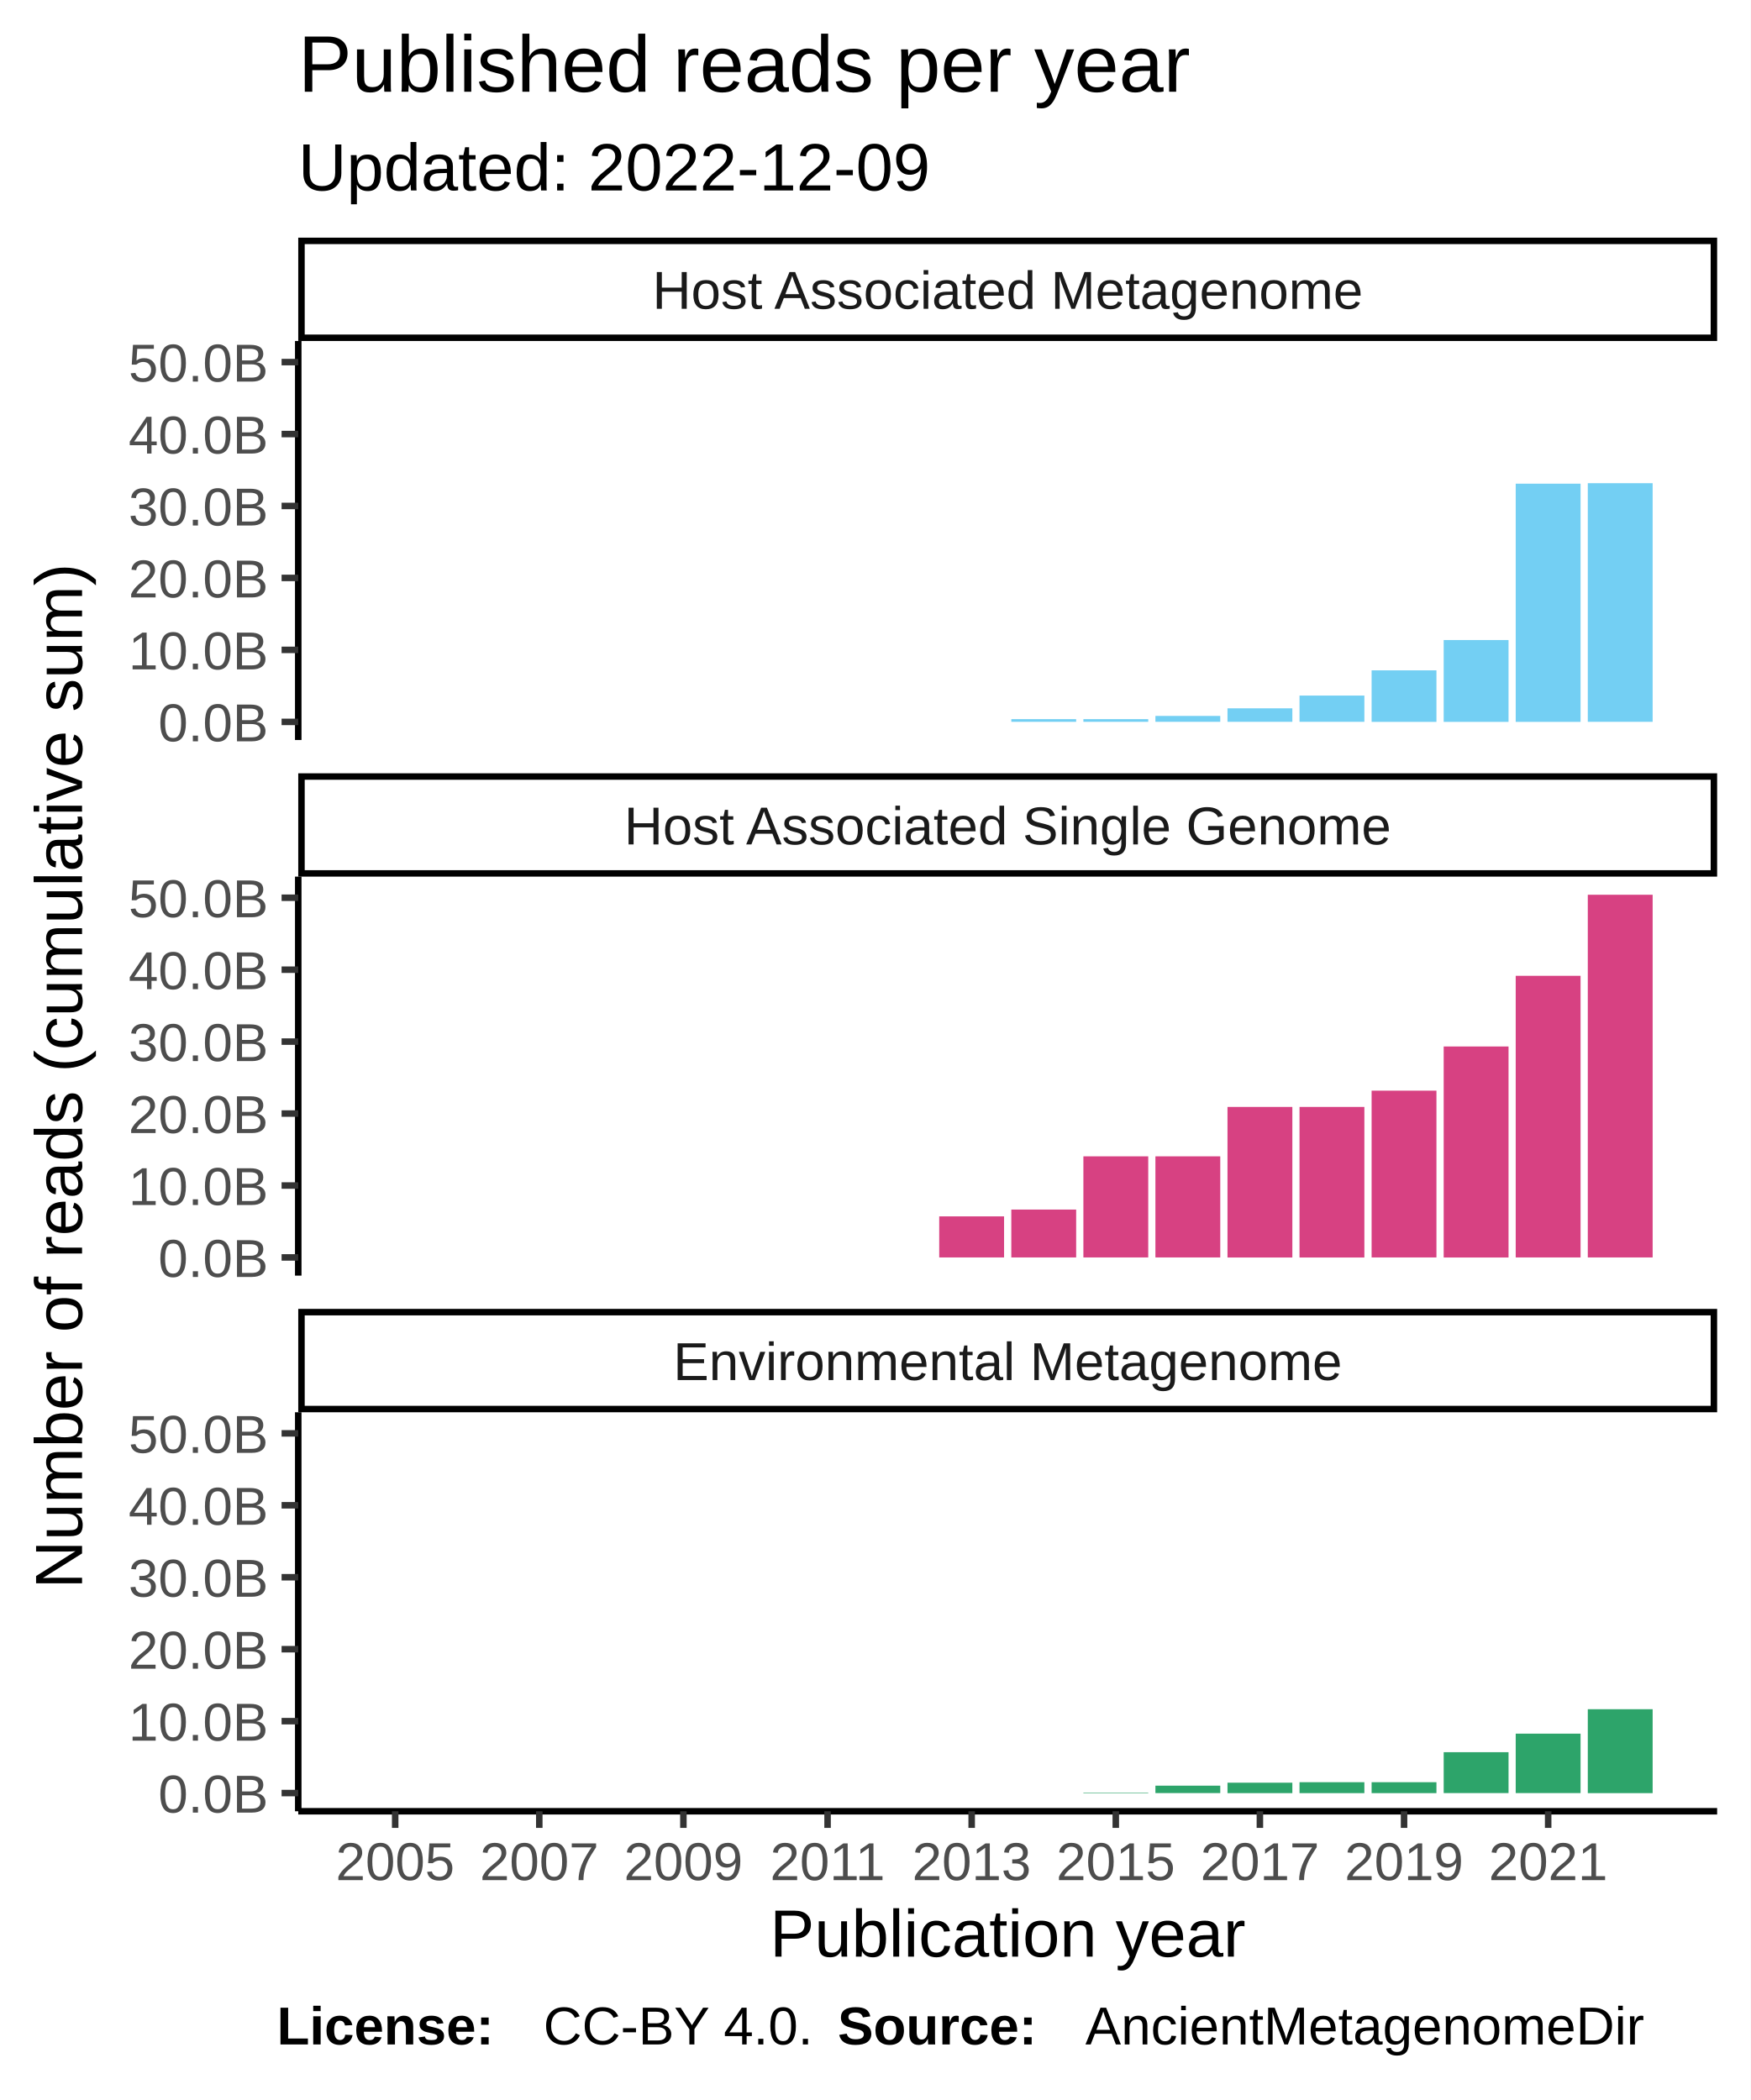
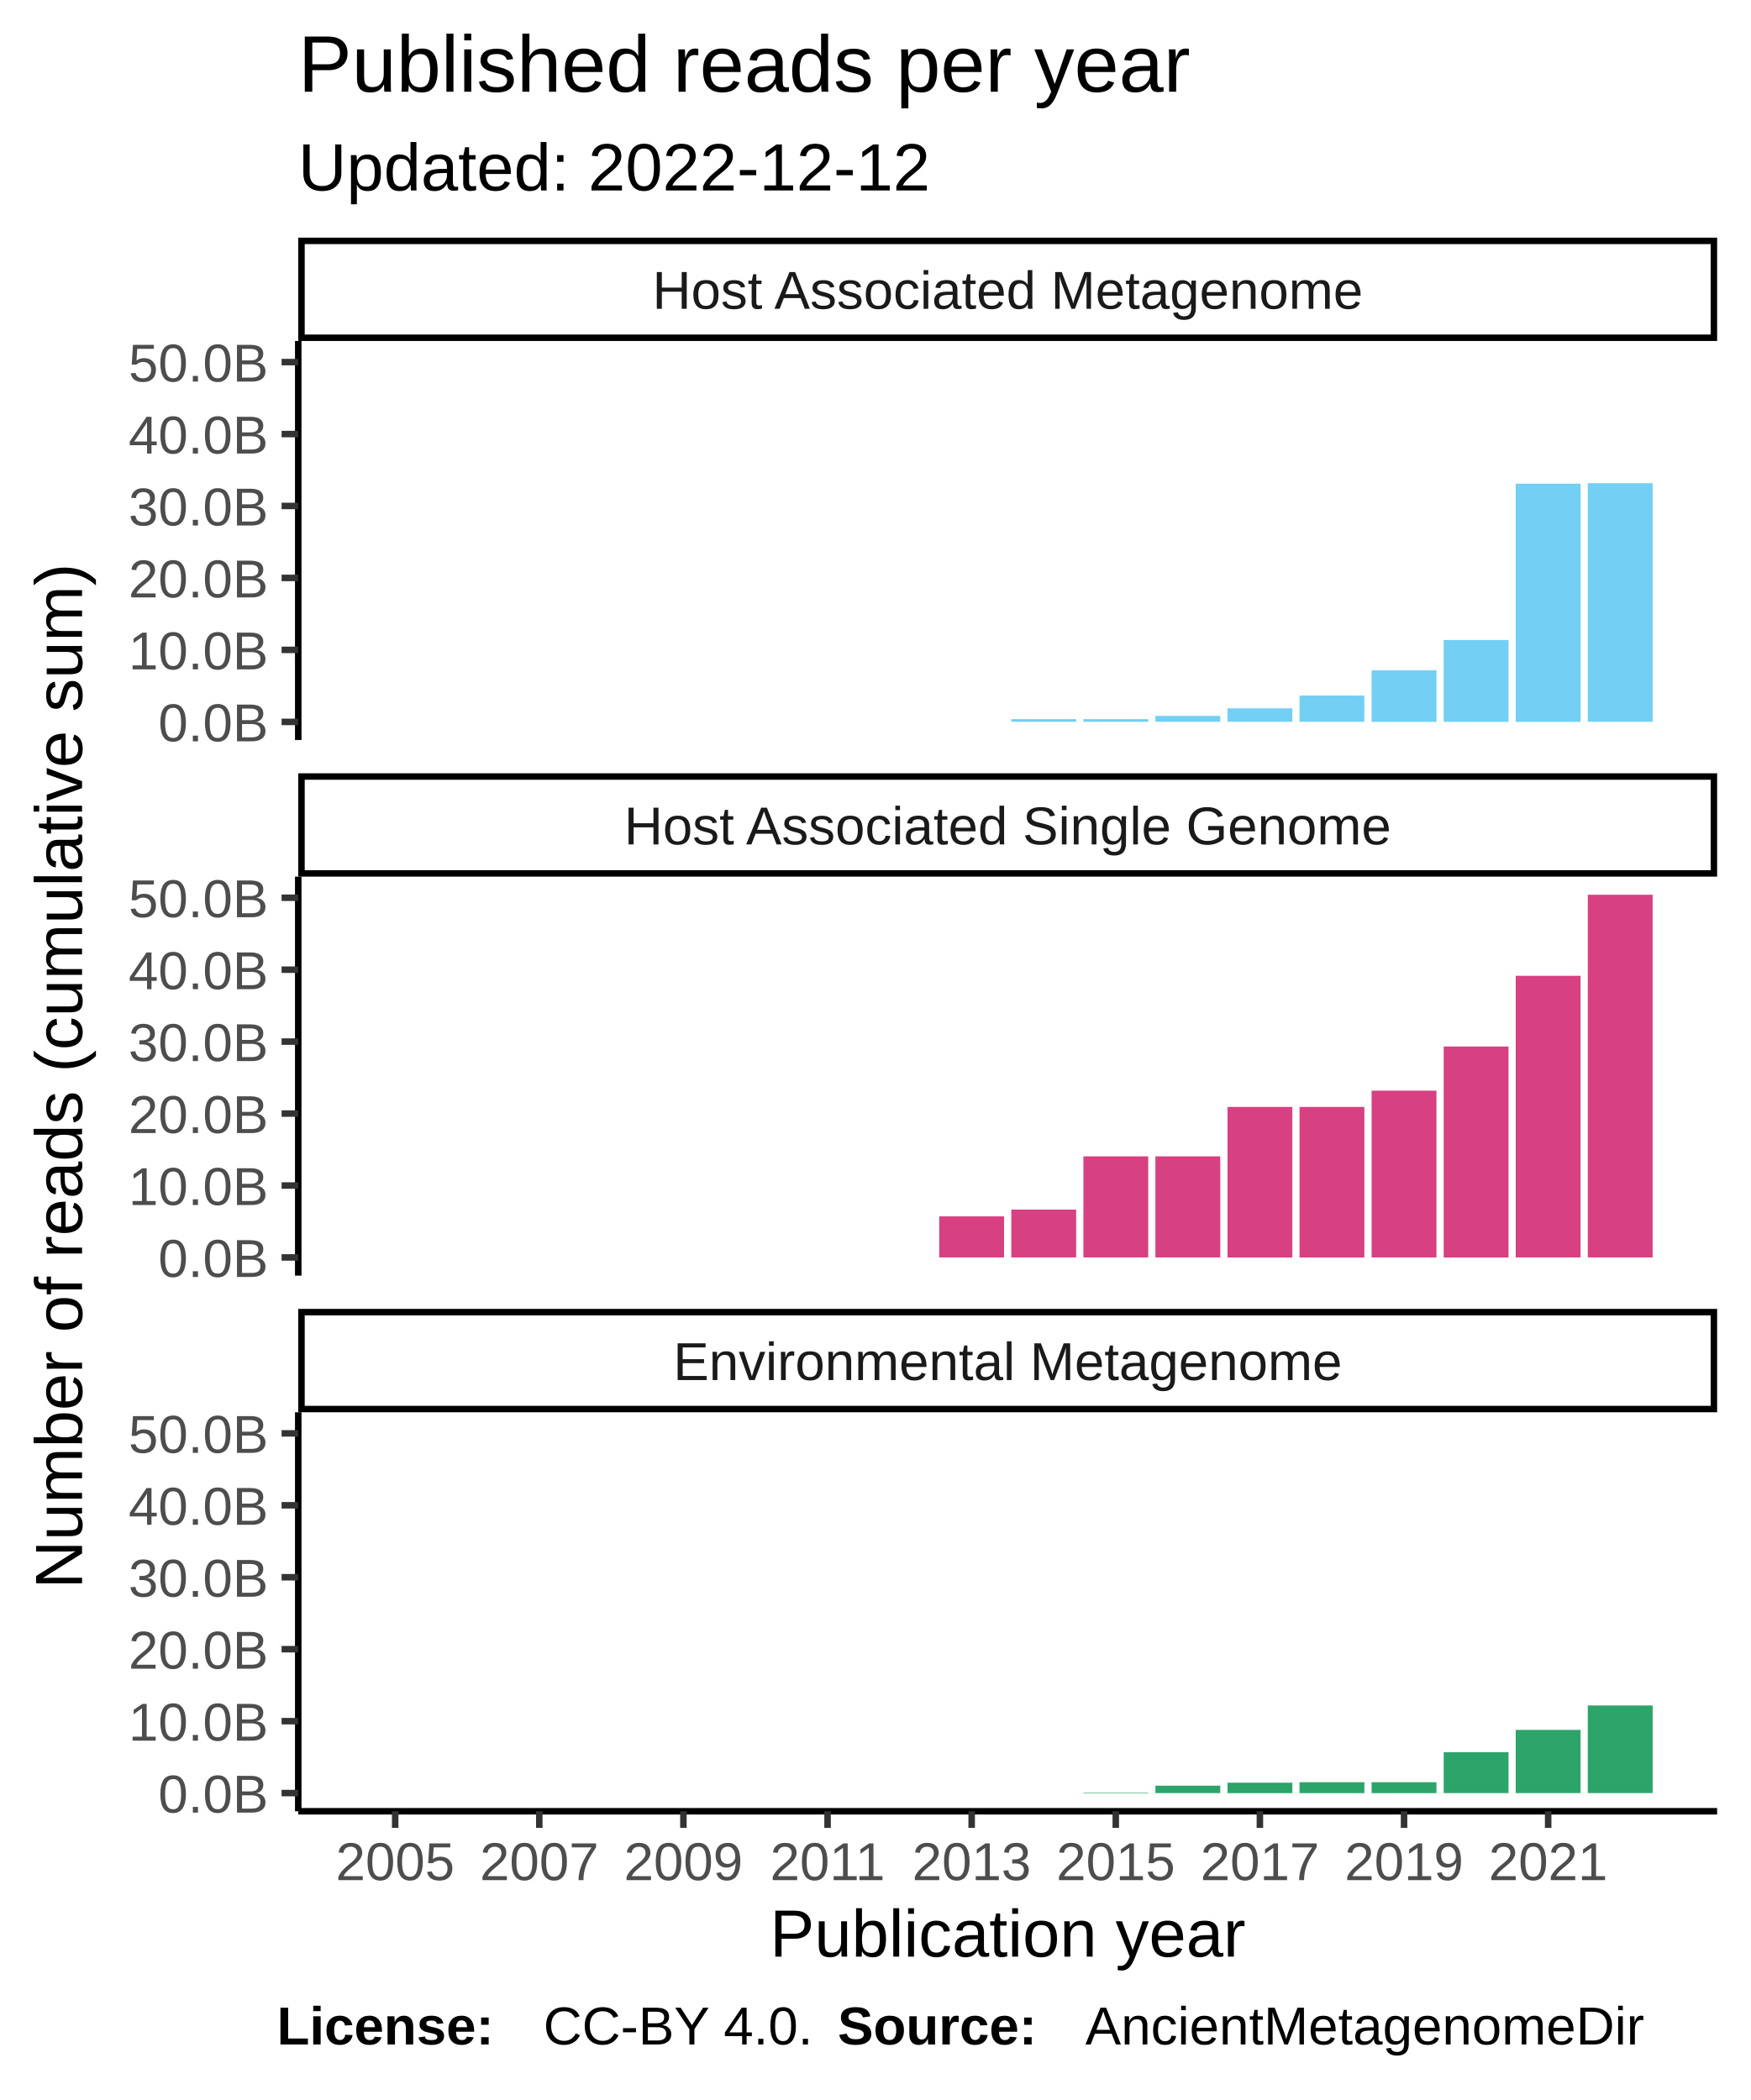
<svg xmlns="http://www.w3.org/2000/svg" class="svglite" width="288.00pt" height="345.60pt" viewBox="0 0 288.00 345.60">
  <defs>
    <style type="text/css">
    .svglite line, .svglite polyline, .svglite polygon, .svglite path, .svglite rect, .svglite circle {
      fill: none;
      stroke: #000000;
      stroke-linecap: round;
      stroke-linejoin: round;
      stroke-miterlimit: 10.00;
    }
  </style>
  </defs>
  <rect width="100%" height="100%" style="stroke: none; fill: #FFFFFF;" />
  <defs>
    <clipPath id="cpMC4wMHwyODguMDB8MC4wMHwzNDUuNjA=">
      <rect x="0.00" y="0.00" width="288.00" height="345.60" />
    </clipPath>
  </defs>
  <g clip-path="url(#cpMC4wMHwyODguMDB8MC4wMHwzNDUuNjA=)">
    <rect x="0.00" y="0.00" width="288.00" height="345.60" style="stroke-width: 1.07; stroke: #FFFFFF; fill: #FFFFFF;" />
  </g>
  <defs>
    <clipPath id="cpNDkuMDd8MjgyLjUyfDU2LjEyfDEyMS43OA==">
      <rect x="49.07" y="56.12" width="233.45" height="65.66" />
    </clipPath>
  </defs>
  <g clip-path="url(#cpNDkuMDd8MjgyLjUyfDU2LjEyfDEyMS43OA==)">
    <rect x="49.07" y="56.12" width="233.45" height="65.66" style="stroke-width: 1.07; stroke: none; fill: #FFFFFF;" />
    <rect x="59.68" y="118.80" width="10.67" height="0.00" style="stroke-width: 1.07; stroke: none; stroke-linecap: square; stroke-linejoin: miter; fill: #73CFF3;" />
    <rect x="71.54" y="118.80" width="10.67" height="0.00" style="stroke-width: 1.07; stroke: none; stroke-linecap: square; stroke-linejoin: miter; fill: #73CFF3;" />
    <rect x="83.40" y="118.80" width="10.67" height="0.00" style="stroke-width: 1.07; stroke: none; stroke-linecap: square; stroke-linejoin: miter; fill: #73CFF3;" />
    <rect x="95.25" y="118.80" width="10.67" height="0.00" style="stroke-width: 1.07; stroke: none; stroke-linecap: square; stroke-linejoin: miter; fill: #73CFF3;" />
    <rect x="107.11" y="118.80" width="10.67" height="0.00" style="stroke-width: 1.07; stroke: none; stroke-linecap: square; stroke-linejoin: miter; fill: #73CFF3;" />
    <rect x="118.96" y="118.80" width="10.67" height="0.00" style="stroke-width: 1.07; stroke: none; stroke-linecap: square; stroke-linejoin: miter; fill: #73CFF3;" />
    <rect x="130.82" y="118.80" width="10.67" height="0.00" style="stroke-width: 1.07; stroke: none; stroke-linecap: square; stroke-linejoin: miter; fill: #73CFF3;" />
    <rect x="142.68" y="118.80" width="10.67" height="0.00" style="stroke-width: 1.07; stroke: none; stroke-linecap: square; stroke-linejoin: miter; fill: #73CFF3;" />
    <rect x="154.53" y="118.80" width="10.67" height="0.00" style="stroke-width: 1.07; stroke: none; stroke-linecap: square; stroke-linejoin: miter; fill: #73CFF3;" />
    <rect x="166.39" y="118.35" width="10.67" height="0.44" style="stroke-width: 1.07; stroke: none; stroke-linecap: square; stroke-linejoin: miter; fill: #73CFF3;" />
    <rect x="178.25" y="118.35" width="10.67" height="0.44" style="stroke-width: 1.07; stroke: none; stroke-linecap: square; stroke-linejoin: miter; fill: #73CFF3;" />
    <rect x="190.10" y="117.82" width="10.67" height="0.97" style="stroke-width: 1.07; stroke: none; stroke-linecap: square; stroke-linejoin: miter; fill: #73CFF3;" />
    <rect x="201.96" y="116.57" width="10.67" height="2.22" style="stroke-width: 1.07; stroke: none; stroke-linecap: square; stroke-linejoin: miter; fill: #73CFF3;" />
    <rect x="213.81" y="114.47" width="10.67" height="4.32" style="stroke-width: 1.07; stroke: none; stroke-linecap: square; stroke-linejoin: miter; fill: #73CFF3;" />
    <rect x="225.67" y="110.32" width="10.67" height="8.48" style="stroke-width: 1.07; stroke: none; stroke-linecap: square; stroke-linejoin: miter; fill: #73CFF3;" />
    <rect x="237.53" y="105.33" width="10.67" height="13.47" style="stroke-width: 1.07; stroke: none; stroke-linecap: square; stroke-linejoin: miter; fill: #73CFF3;" />
    <rect x="249.38" y="79.60" width="10.67" height="39.20" style="stroke-width: 1.07; stroke: none; stroke-linecap: square; stroke-linejoin: miter; fill: #73CFF3;" />
    <rect x="261.24" y="79.52" width="10.67" height="39.27" style="stroke-width: 1.07; stroke: none; stroke-linecap: square; stroke-linejoin: miter; fill: #73CFF3;" />
  </g>
  <g clip-path="url(#cpMC4wMHwyODguMDB8MC4wMHwzNDUuNjA=)">
</g>
  <defs>
    <clipPath id="cpNDkuMDd8MjgyLjUyfDE0NC4yN3wyMDkuOTM=">
      <rect x="49.07" y="144.27" width="233.45" height="65.66" />
    </clipPath>
  </defs>
  <g clip-path="url(#cpNDkuMDd8MjgyLjUyfDE0NC4yN3wyMDkuOTM=)">
    <rect x="49.07" y="144.27" width="233.45" height="65.66" style="stroke-width: 1.07; stroke: none; fill: #FFFFFF;" />
    <rect x="59.68" y="206.94" width="10.67" height="0.00" style="stroke-width: 1.07; stroke: none; stroke-linecap: square; stroke-linejoin: miter; fill: #D74182;" />
    <rect x="71.54" y="206.94" width="10.67" height="0.00" style="stroke-width: 1.07; stroke: none; stroke-linecap: square; stroke-linejoin: miter; fill: #D74182;" />
    <rect x="83.40" y="206.94" width="10.67" height="0.00" style="stroke-width: 1.07; stroke: none; stroke-linecap: square; stroke-linejoin: miter; fill: #D74182;" />
    <rect x="95.25" y="206.94" width="10.67" height="0.00" style="stroke-width: 1.07; stroke: none; stroke-linecap: square; stroke-linejoin: miter; fill: #D74182;" />
    <rect x="107.11" y="206.94" width="10.67" height="0.00" style="stroke-width: 1.07; stroke: none; stroke-linecap: square; stroke-linejoin: miter; fill: #D74182;" />
    <rect x="118.96" y="206.94" width="10.67" height="0.00" style="stroke-width: 1.07; stroke: none; stroke-linecap: square; stroke-linejoin: miter; fill: #D74182;" />
    <rect x="130.82" y="206.94" width="10.67" height="0.00" style="stroke-width: 1.07; stroke: none; stroke-linecap: square; stroke-linejoin: miter; fill: #D74182;" />
    <rect x="142.68" y="206.94" width="10.67" height="0.00" style="stroke-width: 1.07; stroke: none; stroke-linecap: square; stroke-linejoin: miter; fill: #D74182;" />
    <rect x="154.53" y="200.18" width="10.67" height="6.76" style="stroke-width: 1.07; stroke: none; stroke-linecap: square; stroke-linejoin: miter; fill: #D74182;" />
    <rect x="166.39" y="199.06" width="10.67" height="7.88" style="stroke-width: 1.07; stroke: none; stroke-linecap: square; stroke-linejoin: miter; fill: #D74182;" />
    <rect x="178.25" y="190.30" width="10.67" height="16.64" style="stroke-width: 1.07; stroke: none; stroke-linecap: square; stroke-linejoin: miter; fill: #D74182;" />
    <rect x="190.10" y="190.30" width="10.67" height="16.64" style="stroke-width: 1.07; stroke: none; stroke-linecap: square; stroke-linejoin: miter; fill: #D74182;" />
    <rect x="201.96" y="182.17" width="10.67" height="24.78" style="stroke-width: 1.07; stroke: none; stroke-linecap: square; stroke-linejoin: miter; fill: #D74182;" />
    <rect x="213.81" y="182.17" width="10.67" height="24.78" style="stroke-width: 1.07; stroke: none; stroke-linecap: square; stroke-linejoin: miter; fill: #D74182;" />
    <rect x="225.67" y="179.49" width="10.67" height="27.45" style="stroke-width: 1.07; stroke: none; stroke-linecap: square; stroke-linejoin: miter; fill: #D74182;" />
    <rect x="237.53" y="172.22" width="10.67" height="34.73" style="stroke-width: 1.07; stroke: none; stroke-linecap: square; stroke-linejoin: miter; fill: #D74182;" />
    <rect x="249.38" y="160.59" width="10.67" height="46.35" style="stroke-width: 1.07; stroke: none; stroke-linecap: square; stroke-linejoin: miter; fill: #D74182;" />
    <rect x="261.24" y="147.25" width="10.67" height="59.69" style="stroke-width: 1.07; stroke: none; stroke-linecap: square; stroke-linejoin: miter; fill: #D74182;" />
  </g>
  <g clip-path="url(#cpMC4wMHwyODguMDB8MC4wMHwzNDUuNjA=)">
</g>
  <defs>
    <clipPath id="cpNDkuMDd8MjgyLjUyfDIzMi40MnwyOTguMDg=">
      <rect x="49.07" y="232.42" width="233.45" height="65.66" />
    </clipPath>
  </defs>
  <g clip-path="url(#cpNDkuMDd8MjgyLjUyfDIzMi40MnwyOTguMDg=)">
    <rect x="49.07" y="232.42" width="233.45" height="65.66" style="stroke-width: 1.07; stroke: none; fill: #FFFFFF;" />
    <rect x="59.68" y="295.09" width="10.67" height="0.00" style="stroke-width: 1.07; stroke: none; stroke-linecap: square; stroke-linejoin: miter; fill: #2DA46A;" />
    <rect x="71.54" y="295.09" width="10.67" height="0.00" style="stroke-width: 1.07; stroke: none; stroke-linecap: square; stroke-linejoin: miter; fill: #2DA46A;" />
    <rect x="83.40" y="295.09" width="10.67" height="0.00" style="stroke-width: 1.07; stroke: none; stroke-linecap: square; stroke-linejoin: miter; fill: #2DA46A;" />
    <rect x="95.25" y="295.09" width="10.67" height="0.00" style="stroke-width: 1.07; stroke: none; stroke-linecap: square; stroke-linejoin: miter; fill: #2DA46A;" />
    <rect x="107.11" y="295.09" width="10.67" height="0.00" style="stroke-width: 1.07; stroke: none; stroke-linecap: square; stroke-linejoin: miter; fill: #2DA46A;" />
    <rect x="118.96" y="295.09" width="10.67" height="0.00" style="stroke-width: 1.07; stroke: none; stroke-linecap: square; stroke-linejoin: miter; fill: #2DA46A;" />
    <rect x="130.82" y="295.09" width="10.67" height="0.00" style="stroke-width: 1.07; stroke: none; stroke-linecap: square; stroke-linejoin: miter; fill: #2DA46A;" />
    <rect x="142.68" y="295.09" width="10.67" height="0.00" style="stroke-width: 1.07; stroke: none; stroke-linecap: square; stroke-linejoin: miter; fill: #2DA46A;" />
    <rect x="154.53" y="295.09" width="10.67" height="0.00" style="stroke-width: 1.07; stroke: none; stroke-linecap: square; stroke-linejoin: miter; fill: #2DA46A;" />
    <rect x="166.39" y="295.09" width="10.67" height="0.00" style="stroke-width: 1.07; stroke: none; stroke-linecap: square; stroke-linejoin: miter; fill: #2DA46A;" />
    <rect x="178.25" y="295.01" width="10.67" height="0.085" style="stroke-width: 1.07; stroke: none; stroke-linecap: square; stroke-linejoin: miter; fill: #2DA46A;" />
    <rect x="190.10" y="293.87" width="10.67" height="1.22" style="stroke-width: 1.07; stroke: none; stroke-linecap: square; stroke-linejoin: miter; fill: #2DA46A;" />
    <rect x="201.96" y="293.38" width="10.67" height="1.72" style="stroke-width: 1.07; stroke: none; stroke-linecap: square; stroke-linejoin: miter; fill: #2DA46A;" />
    <rect x="213.81" y="293.30" width="10.67" height="1.80" style="stroke-width: 1.07; stroke: none; stroke-linecap: square; stroke-linejoin: miter; fill: #2DA46A;" />
    <rect x="225.67" y="293.30" width="10.67" height="1.80" style="stroke-width: 1.07; stroke: none; stroke-linecap: square; stroke-linejoin: miter; fill: #2DA46A;" />
    <rect x="237.53" y="288.36" width="10.67" height="6.73" style="stroke-width: 1.07; stroke: none; stroke-linecap: square; stroke-linejoin: miter; fill: #2DA46A;" />
-     <rect x="249.38" y="285.31" width="10.67" height="9.78" style="stroke-width: 1.07; stroke: none; stroke-linecap: square; stroke-linejoin: miter; fill: #2DA46A;" />
-     <rect x="261.24" y="281.29" width="10.67" height="13.81" style="stroke-width: 1.07; stroke: none; stroke-linecap: square; stroke-linejoin: miter; fill: #2DA46A;" />
+     <rect x="249.38" y="284.69" width="10.67" height="10.40" style="stroke-width: 1.07; stroke: none; stroke-linecap: square; stroke-linejoin: miter; fill: #2DA46A;" />
+     <rect x="261.24" y="280.67" width="10.67" height="14.42" style="stroke-width: 1.07; stroke: none; stroke-linecap: square; stroke-linejoin: miter; fill: #2DA46A;" />
  </g>
  <g clip-path="url(#cpMC4wMHwyODguMDB8MC4wMHwzNDUuNjA=)">
</g>
  <defs>
    <clipPath id="cpNDkuMDd8MjgyLjUyfDIxNS40MXwyMzIuNDI=">
      <rect x="49.07" y="215.41" width="233.45" height="17.01" />
    </clipPath>
  </defs>
  <g clip-path="url(#cpNDkuMDd8MjgyLjUyfDIxNS40MXwyMzIuNDI=)">
    <rect x="49.07" y="215.41" width="233.45" height="17.01" style="stroke-width: 2.13; fill: #FFFFFF;" />
    <text x="165.80" y="227.12" text-anchor="middle" style="font-size: 8.80px; fill: #1A1A1A; font-family: Liberation Sans;" textLength="124.59px" lengthAdjust="spacingAndGlyphs">Environmental Metagenome</text>
  </g>
  <g clip-path="url(#cpMC4wMHwyODguMDB8MC4wMHwzNDUuNjA=)">
</g>
  <defs>
    <clipPath id="cpNDkuMDd8MjgyLjUyfDEyNy4yNnwxNDQuMjc=">
      <rect x="49.07" y="127.26" width="233.45" height="17.01" />
    </clipPath>
  </defs>
  <g clip-path="url(#cpNDkuMDd8MjgyLjUyfDEyNy4yNnwxNDQuMjc=)">
    <rect x="49.07" y="127.26" width="233.45" height="17.01" style="stroke-width: 2.13; fill: #FFFFFF;" />
    <text x="165.80" y="138.97" text-anchor="middle" style="font-size: 8.80px; fill: #1A1A1A; font-family: Liberation Sans;" textLength="140.36px" lengthAdjust="spacingAndGlyphs">Host Associated Single Genome</text>
  </g>
  <g clip-path="url(#cpMC4wMHwyODguMDB8MC4wMHwzNDUuNjA=)">
</g>
  <defs>
    <clipPath id="cpNDkuMDd8MjgyLjUyfDM5LjExfDU2LjEy">
      <rect x="49.07" y="39.11" width="233.45" height="17.01" />
    </clipPath>
  </defs>
  <g clip-path="url(#cpNDkuMDd8MjgyLjUyfDM5LjExfDU2LjEy)">
    <rect x="49.07" y="39.11" width="233.45" height="17.01" style="stroke-width: 2.13; fill: #FFFFFF;" />
    <text x="165.80" y="50.82" text-anchor="middle" style="font-size: 8.80px; fill: #1A1A1A; font-family: Liberation Sans;" textLength="131.12px" lengthAdjust="spacingAndGlyphs">Host Associated Metagenome</text>
  </g>
  <g clip-path="url(#cpMC4wMHwyODguMDB8MC4wMHwzNDUuNjA=)">
    <polyline points="49.07,298.08 282.52,298.08 " style="stroke-width: 1.07; stroke-linecap: butt;" />
    <polyline points="65.02,300.82 65.02,298.08 " style="stroke-width: 1.07; stroke: #333333; stroke-linecap: butt;" />
    <polyline points="88.73,300.82 88.73,298.08 " style="stroke-width: 1.07; stroke: #333333; stroke-linecap: butt;" />
    <polyline points="112.44,300.82 112.44,298.08 " style="stroke-width: 1.07; stroke: #333333; stroke-linecap: butt;" />
    <polyline points="136.16,300.82 136.16,298.08 " style="stroke-width: 1.07; stroke: #333333; stroke-linecap: butt;" />
    <polyline points="159.87,300.82 159.87,298.08 " style="stroke-width: 1.07; stroke: #333333; stroke-linecap: butt;" />
    <polyline points="183.58,300.82 183.58,298.08 " style="stroke-width: 1.07; stroke: #333333; stroke-linecap: butt;" />
    <polyline points="207.29,300.82 207.29,298.08 " style="stroke-width: 1.07; stroke: #333333; stroke-linecap: butt;" />
    <polyline points="231.01,300.82 231.01,298.08 " style="stroke-width: 1.07; stroke: #333333; stroke-linecap: butt;" />
    <polyline points="254.72,300.82 254.72,298.08 " style="stroke-width: 1.07; stroke: #333333; stroke-linecap: butt;" />
    <text x="65.02" y="309.42" text-anchor="middle" style="font-size: 8.80px; fill: #4D4D4D; font-family: Liberation Sans;" textLength="22.38px" lengthAdjust="spacingAndGlyphs">2005</text>
    <text x="88.73" y="309.42" text-anchor="middle" style="font-size: 8.80px; fill: #4D4D4D; font-family: Liberation Sans;" textLength="22.38px" lengthAdjust="spacingAndGlyphs">2007</text>
    <text x="112.44" y="309.42" text-anchor="middle" style="font-size: 8.80px; fill: #4D4D4D; font-family: Liberation Sans;" textLength="22.38px" lengthAdjust="spacingAndGlyphs">2009</text>
    <text x="136.16" y="309.42" text-anchor="middle" style="font-size: 8.80px; fill: #4D4D4D; font-family: Liberation Sans;" textLength="22.38px" lengthAdjust="spacingAndGlyphs">2011</text>
    <text x="159.87" y="309.42" text-anchor="middle" style="font-size: 8.80px; fill: #4D4D4D; font-family: Liberation Sans;" textLength="22.38px" lengthAdjust="spacingAndGlyphs">2013</text>
    <text x="183.58" y="309.42" text-anchor="middle" style="font-size: 8.80px; fill: #4D4D4D; font-family: Liberation Sans;" textLength="22.38px" lengthAdjust="spacingAndGlyphs">2015</text>
    <text x="207.29" y="309.42" text-anchor="middle" style="font-size: 8.80px; fill: #4D4D4D; font-family: Liberation Sans;" textLength="22.38px" lengthAdjust="spacingAndGlyphs">2017</text>
    <text x="231.01" y="309.42" text-anchor="middle" style="font-size: 8.80px; fill: #4D4D4D; font-family: Liberation Sans;" textLength="22.38px" lengthAdjust="spacingAndGlyphs">2019</text>
    <text x="254.72" y="309.42" text-anchor="middle" style="font-size: 8.80px; fill: #4D4D4D; font-family: Liberation Sans;" textLength="22.38px" lengthAdjust="spacingAndGlyphs">2021</text>
    <polyline points="49.07,121.78 49.07,56.12 " style="stroke-width: 1.07; stroke-linecap: butt;" />
    <text x="44.14" y="122.00" text-anchor="end" style="font-size: 8.80px; fill: #4D4D4D; font-family: Liberation Sans;" textLength="20.02px" lengthAdjust="spacingAndGlyphs">0.0B</text>
    <text x="44.14" y="110.16" text-anchor="end" style="font-size: 8.80px; fill: #4D4D4D; font-family: Liberation Sans;" textLength="25.61px" lengthAdjust="spacingAndGlyphs">10.0B</text>
    <text x="44.14" y="98.32" text-anchor="end" style="font-size: 8.80px; fill: #4D4D4D; font-family: Liberation Sans;" textLength="25.61px" lengthAdjust="spacingAndGlyphs">20.0B</text>
    <text x="44.14" y="86.48" text-anchor="end" style="font-size: 8.80px; fill: #4D4D4D; font-family: Liberation Sans;" textLength="25.61px" lengthAdjust="spacingAndGlyphs">30.0B</text>
    <text x="44.14" y="74.64" text-anchor="end" style="font-size: 8.80px; fill: #4D4D4D; font-family: Liberation Sans;" textLength="25.61px" lengthAdjust="spacingAndGlyphs">40.0B</text>
    <text x="44.14" y="62.80" text-anchor="end" style="font-size: 8.80px; fill: #4D4D4D; font-family: Liberation Sans;" textLength="25.61px" lengthAdjust="spacingAndGlyphs">50.0B</text>
    <polyline points="46.33,118.80 49.07,118.80 " style="stroke-width: 1.07; stroke: #333333; stroke-linecap: butt;" />
    <polyline points="46.33,106.95 49.07,106.95 " style="stroke-width: 1.07; stroke: #333333; stroke-linecap: butt;" />
    <polyline points="46.33,95.11 49.07,95.11 " style="stroke-width: 1.07; stroke: #333333; stroke-linecap: butt;" />
    <polyline points="46.33,83.27 49.07,83.27 " style="stroke-width: 1.07; stroke: #333333; stroke-linecap: butt;" />
    <polyline points="46.33,71.43 49.07,71.43 " style="stroke-width: 1.07; stroke: #333333; stroke-linecap: butt;" />
    <polyline points="46.33,59.59 49.07,59.59 " style="stroke-width: 1.07; stroke: #333333; stroke-linecap: butt;" />
    <polyline points="49.07,209.93 49.07,144.27 " style="stroke-width: 1.07; stroke-linecap: butt;" />
    <text x="44.14" y="210.15" text-anchor="end" style="font-size: 8.80px; fill: #4D4D4D; font-family: Liberation Sans;" textLength="20.02px" lengthAdjust="spacingAndGlyphs">0.0B</text>
    <text x="44.14" y="198.31" text-anchor="end" style="font-size: 8.80px; fill: #4D4D4D; font-family: Liberation Sans;" textLength="25.61px" lengthAdjust="spacingAndGlyphs">10.0B</text>
    <text x="44.14" y="186.47" text-anchor="end" style="font-size: 8.80px; fill: #4D4D4D; font-family: Liberation Sans;" textLength="25.61px" lengthAdjust="spacingAndGlyphs">20.0B</text>
    <text x="44.14" y="174.63" text-anchor="end" style="font-size: 8.80px; fill: #4D4D4D; font-family: Liberation Sans;" textLength="25.61px" lengthAdjust="spacingAndGlyphs">30.0B</text>
    <text x="44.14" y="162.79" text-anchor="end" style="font-size: 8.80px; fill: #4D4D4D; font-family: Liberation Sans;" textLength="25.61px" lengthAdjust="spacingAndGlyphs">40.0B</text>
    <text x="44.14" y="150.95" text-anchor="end" style="font-size: 8.80px; fill: #4D4D4D; font-family: Liberation Sans;" textLength="25.61px" lengthAdjust="spacingAndGlyphs">50.0B</text>
    <polyline points="46.33,206.94 49.07,206.94 " style="stroke-width: 1.07; stroke: #333333; stroke-linecap: butt;" />
    <polyline points="46.33,195.10 49.07,195.10 " style="stroke-width: 1.07; stroke: #333333; stroke-linecap: butt;" />
    <polyline points="46.33,183.26 49.07,183.26 " style="stroke-width: 1.07; stroke: #333333; stroke-linecap: butt;" />
    <polyline points="46.33,171.42 49.07,171.42 " style="stroke-width: 1.07; stroke: #333333; stroke-linecap: butt;" />
    <polyline points="46.33,159.58 49.07,159.58 " style="stroke-width: 1.07; stroke: #333333; stroke-linecap: butt;" />
    <polyline points="46.33,147.74 49.07,147.74 " style="stroke-width: 1.07; stroke: #333333; stroke-linecap: butt;" />
    <polyline points="49.07,298.08 49.07,232.42 " style="stroke-width: 1.07; stroke-linecap: butt;" />
    <text x="44.14" y="298.30" text-anchor="end" style="font-size: 8.80px; fill: #4D4D4D; font-family: Liberation Sans;" textLength="20.02px" lengthAdjust="spacingAndGlyphs">0.0B</text>
    <text x="44.14" y="286.46" text-anchor="end" style="font-size: 8.80px; fill: #4D4D4D; font-family: Liberation Sans;" textLength="25.61px" lengthAdjust="spacingAndGlyphs">10.0B</text>
    <text x="44.14" y="274.62" text-anchor="end" style="font-size: 8.80px; fill: #4D4D4D; font-family: Liberation Sans;" textLength="25.61px" lengthAdjust="spacingAndGlyphs">20.0B</text>
    <text x="44.14" y="262.78" text-anchor="end" style="font-size: 8.80px; fill: #4D4D4D; font-family: Liberation Sans;" textLength="25.61px" lengthAdjust="spacingAndGlyphs">30.0B</text>
    <text x="44.14" y="250.94" text-anchor="end" style="font-size: 8.80px; fill: #4D4D4D; font-family: Liberation Sans;" textLength="25.61px" lengthAdjust="spacingAndGlyphs">40.0B</text>
    <text x="44.14" y="239.10" text-anchor="end" style="font-size: 8.80px; fill: #4D4D4D; font-family: Liberation Sans;" textLength="25.61px" lengthAdjust="spacingAndGlyphs">50.0B</text>
    <polyline points="46.33,295.09 49.07,295.09 " style="stroke-width: 1.07; stroke: #333333; stroke-linecap: butt;" />
    <polyline points="46.33,283.25 49.07,283.25 " style="stroke-width: 1.07; stroke: #333333; stroke-linecap: butt;" />
    <polyline points="46.33,271.41 49.07,271.41 " style="stroke-width: 1.07; stroke: #333333; stroke-linecap: butt;" />
    <polyline points="46.33,259.57 49.07,259.57 " style="stroke-width: 1.07; stroke: #333333; stroke-linecap: butt;" />
    <polyline points="46.33,247.73 49.07,247.73 " style="stroke-width: 1.07; stroke: #333333; stroke-linecap: butt;" />
    <polyline points="46.33,235.89 49.07,235.89 " style="stroke-width: 1.07; stroke: #333333; stroke-linecap: butt;" />
    <text x="165.80" y="322.01" text-anchor="middle" style="font-size: 11.00px; font-family: Liberation Sans;" textLength="88.41px" lengthAdjust="spacingAndGlyphs">Publication year</text>
    <text transform="translate(13.50,177.10) rotate(-90)" text-anchor="middle" style="font-size: 11.00px; font-family: Liberation Sans;" textLength="199.43px" lengthAdjust="spacingAndGlyphs">Number of  reads  (cumulative sum)</text>
-     <text x="49.07" y="31.34" style="font-size: 11.00px; font-family: Liberation Sans;" textLength="117.95px" lengthAdjust="spacingAndGlyphs">Updated: 2022-12-09</text>
+     <text x="49.07" y="31.34" style="font-size: 11.00px; font-family: Liberation Sans;" textLength="117.95px" lengthAdjust="spacingAndGlyphs">Updated: 2022-12-12</text>
    <text x="49.07" y="15.10" style="font-size: 13.20px; font-family: Liberation Sans;" textLength="163.99px" lengthAdjust="spacingAndGlyphs">Published reads per year</text>
    <text x="45.55" y="336.46" style="font-size: 8.80px; font-weight: bold; font-family: Liberation Sans;" textLength="43.86px" lengthAdjust="spacingAndGlyphs">License: </text>
    <text x="89.40" y="336.46" style="font-size: 8.80px; font-family: Liberation Sans;" textLength="48.43px" lengthAdjust="spacingAndGlyphs">CC-BY 4.0. </text>
    <text x="137.83" y="336.46" style="font-size: 8.80px; font-weight: bold; font-family: Liberation Sans;" textLength="40.75px" lengthAdjust="spacingAndGlyphs">Source: </text>
    <text x="178.58" y="336.46" style="font-size: 8.80px; font-family: Liberation Sans;" textLength="103.94px" lengthAdjust="spacingAndGlyphs">AncientMetagenomeDir</text>
  </g>
</svg>
